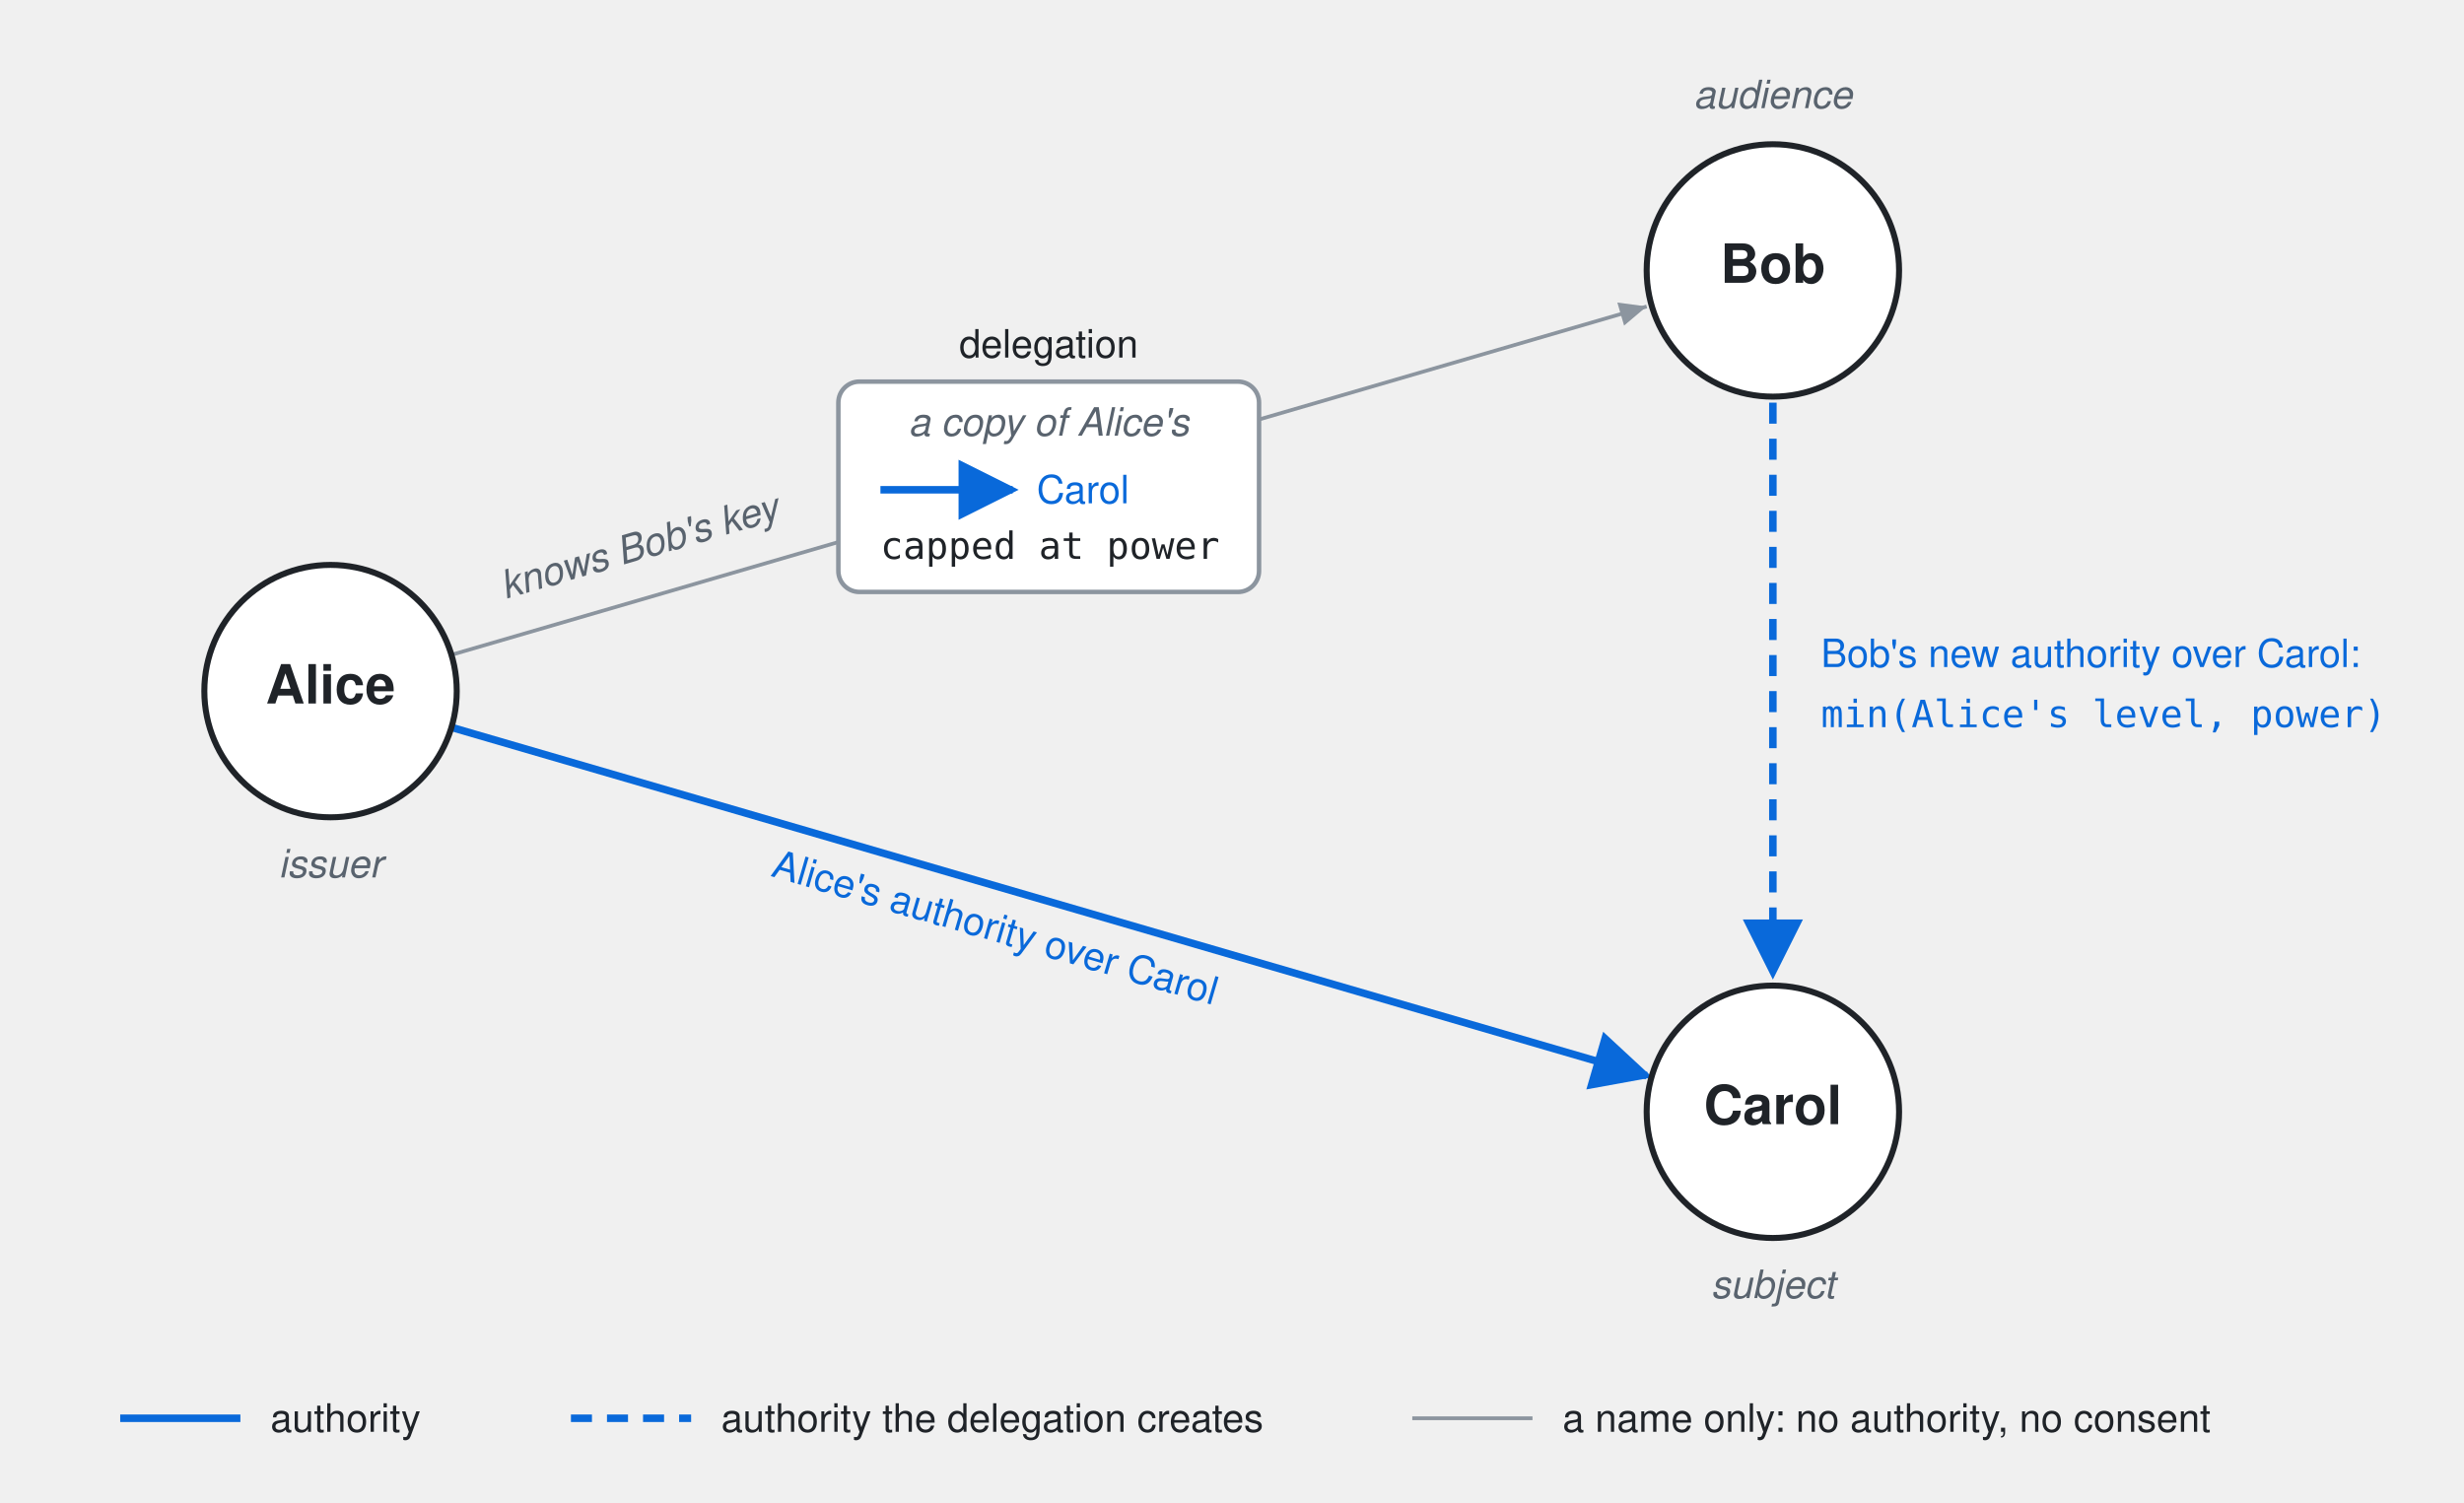
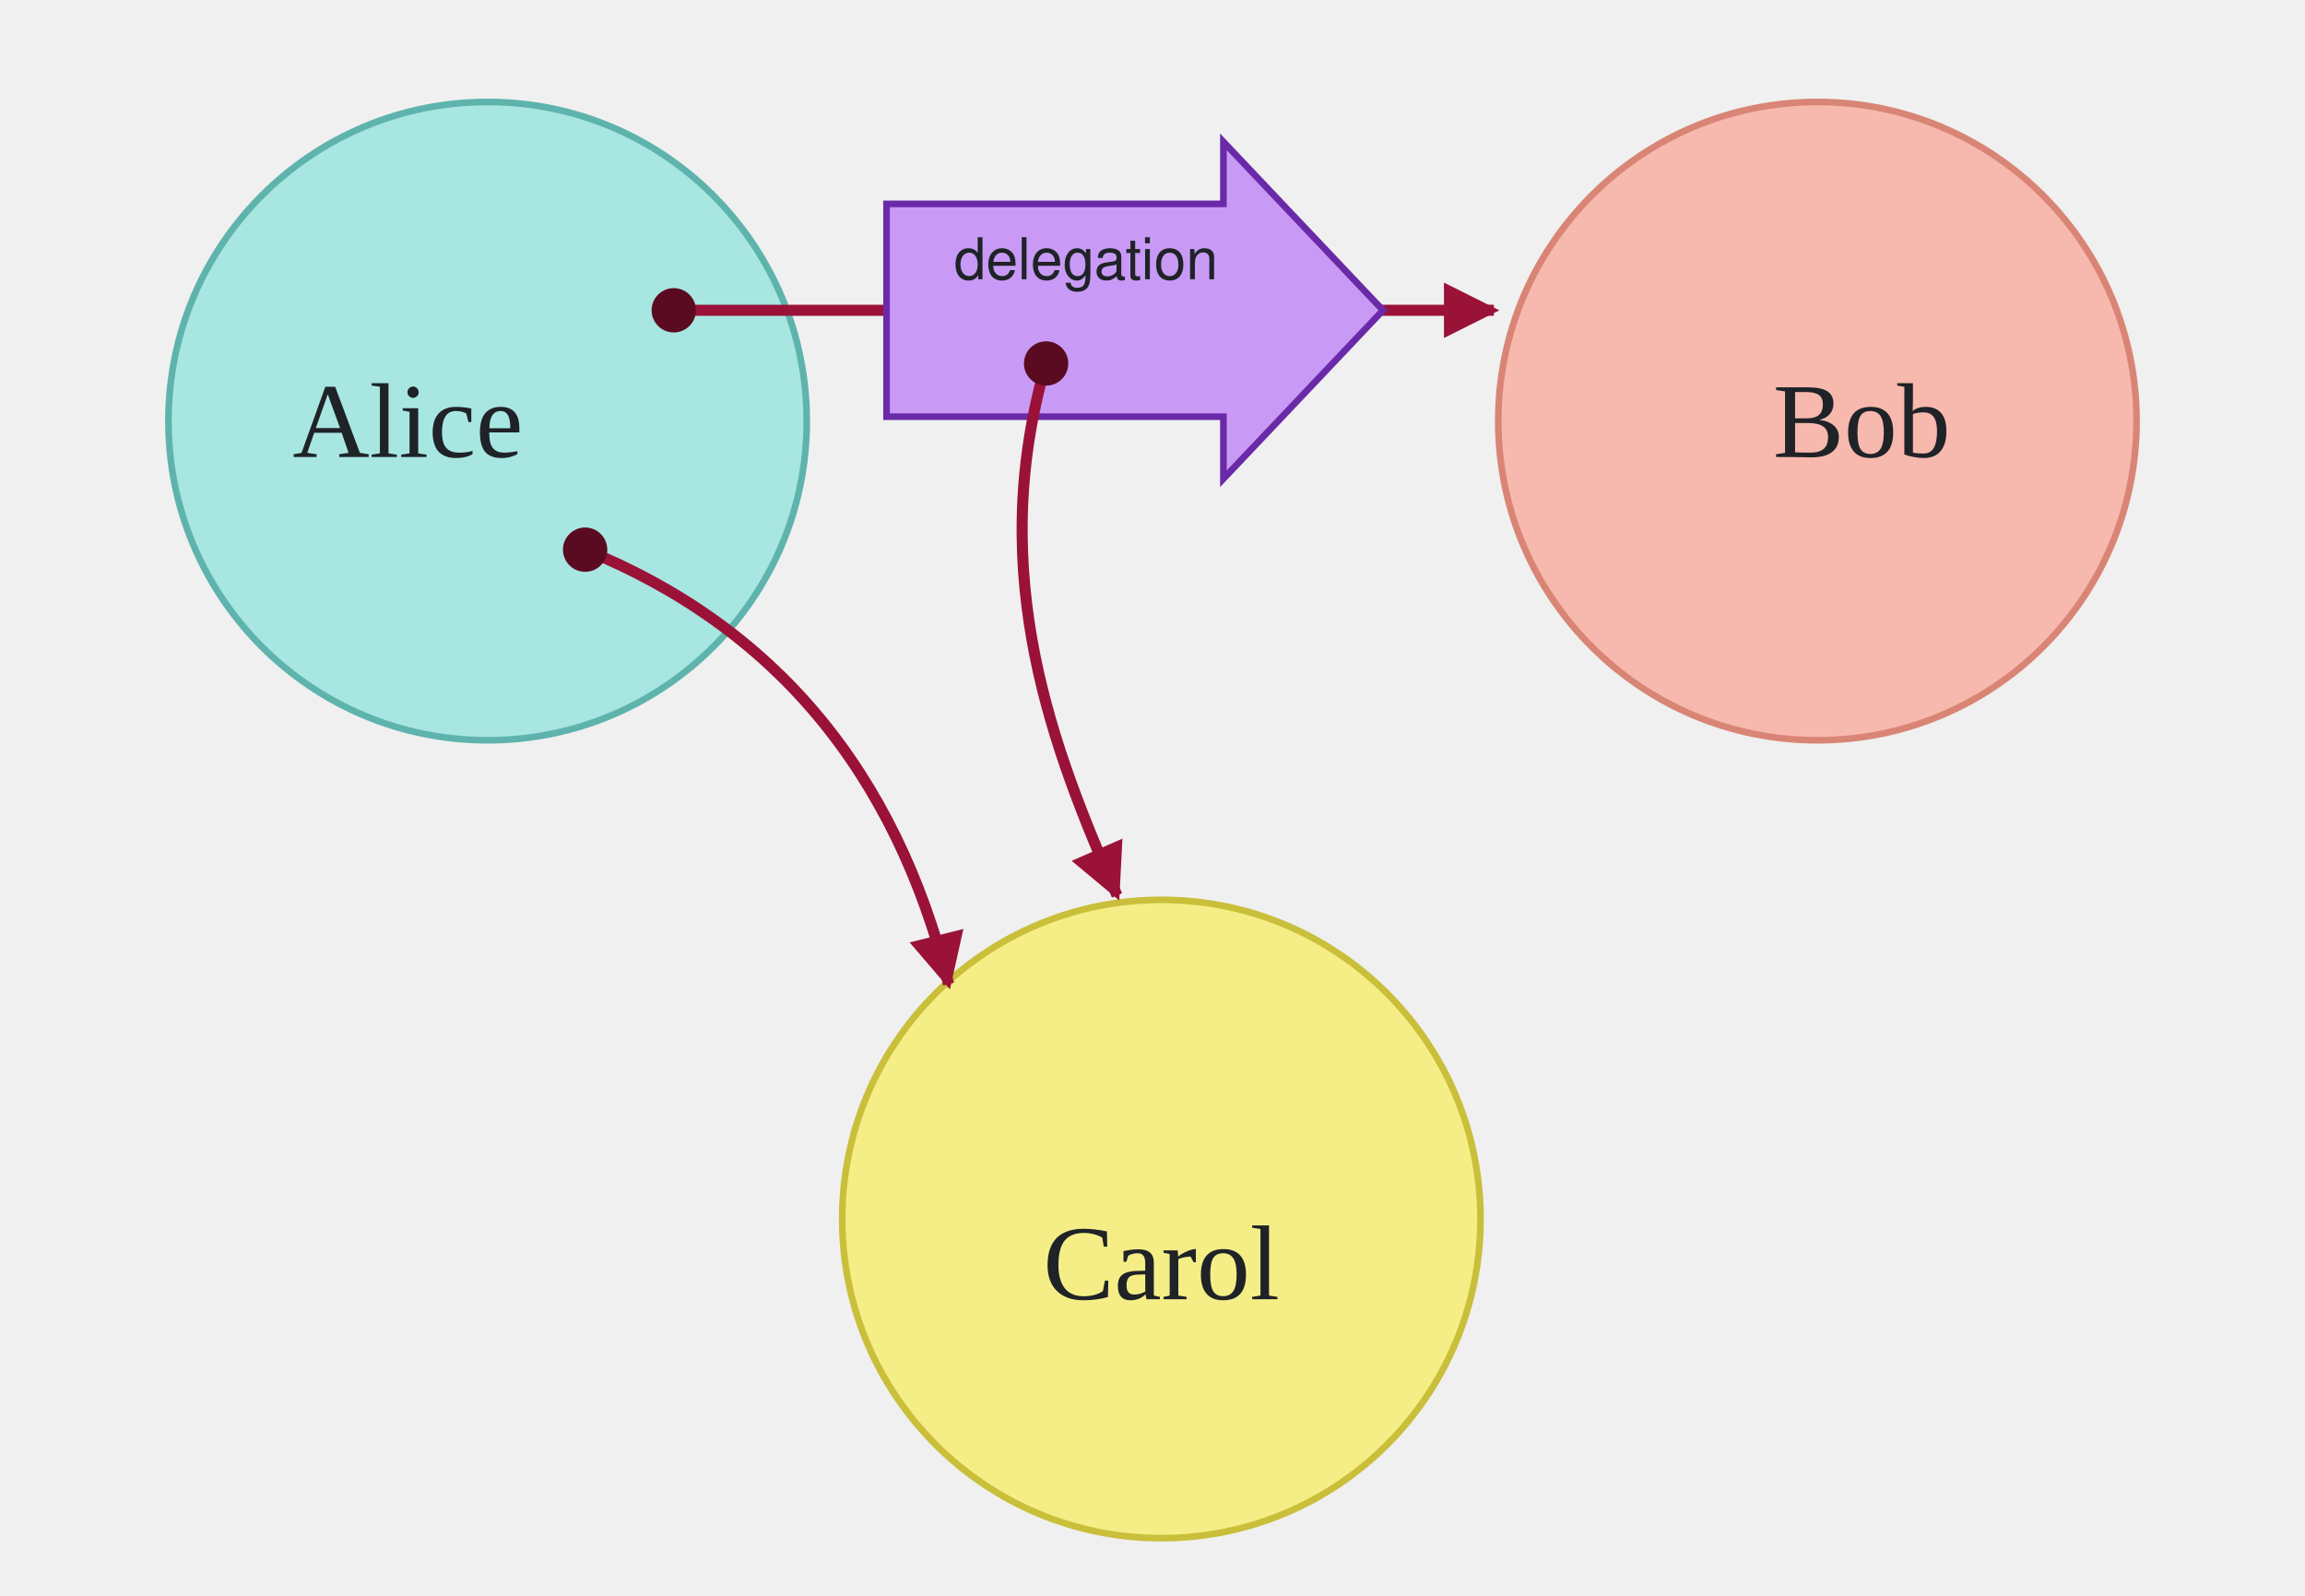
- <svg xmlns="http://www.w3.org/2000/svg" viewBox="0 0 820 500" width="820" height="500" role="img" aria-labelledby="title desc">
+ <svg xmlns="http://www.w3.org/2000/svg" viewBox="0 0 520 360" width="520" height="360" role="img" aria-labelledby="title desc">
  <style>
-     text { font-family: ui-sans-serif, system-ui, -apple-system, "Segoe UI", Helvetica, Arial, sans-serif; fill: #1f2328; }
-     .name { font-size: 18px; font-weight: 600; text-anchor: middle; dominant-baseline: central; }
-     .role { font-size: 13px; fill: #59636e; text-anchor: middle; font-style: italic; }
-     .muted { fill: #59636e; font-style: italic; }
-     .label { font-size: 13px; }
-     .code { font-family: ui-monospace, SFMono-Regular, Menlo, Consolas, monospace; font-size: 12.5px; }
-     .ref-text { fill: #0969da; }
-     .node { fill: #ffffff; stroke: #1f2328; stroke-width: 2; }
-     .name-line { stroke: #8c959f; stroke-width: 1.25; fill: none; }
-     .ref-line { stroke: #0969da; stroke-width: 2.5; fill: none; }
-     .new { stroke-dasharray: 7 5; }
-     .parcel { fill: #ffffff; stroke: #8c959f; stroke-width: 1.5; }
-     .head-name { fill: #8c959f; }
-     .head-ref { fill: #0969da; }
+     text { font-family: Georgia, "Times New Roman", serif; fill: #1f2328; }
+     .name { font-size: 24px; text-anchor: middle; dominant-baseline: central; }
+     .msg-label { font-family: ui-sans-serif, system-ui, -apple-system, "Segoe UI", Helvetica, Arial, sans-serif; font-size: 13px; text-anchor: middle; }
+     .alice { fill: #a8e6e1; stroke: #5fb3ad; stroke-width: 1.5; }
+     .bob { fill: #f7b9ad; stroke: #d98576; stroke-width: 1.5; }
+     .carol { fill: #f5ee86; stroke: #c9bf3a; stroke-width: 1.5; }
+     .ref { stroke: #9b1238; stroke-width: 2.5; fill: none; }
+     .dot { fill: #5a0b22; }
+     .head { fill: #9b1238; }
+     .message { fill: #c99af5; stroke: #6a2aa8; stroke-width: 1.5; }
    @media (prefers-color-scheme: dark) {
-       text { fill: #e6edf3; }
-       .role, .muted { fill: #9198a1; }
-       .ref-text { fill: #4493f8; }
-       .node, .parcel { fill: #0d1117; }
-       .node { stroke: #e6edf3; }
-       .name-line, .parcel { stroke: #6e7681; }
-       .ref-line { stroke: #4493f8; }
-       .head-name { fill: #6e7681; }
-       .head-ref { fill: #4493f8; }
+       .ref { stroke: #ff7b93; }
+       .head { fill: #ff7b93; }
    }
  </style>
  <defs>
-     <marker id="head-name" viewBox="0 0 10 10" refX="9" refY="5" markerWidth="8" markerHeight="8" orient="auto-start-reverse">
-       <path class="head-name" d="M0,1 L9,5 L0,9 z" />
-     </marker>
-     <marker id="head-ref" viewBox="0 0 10 10" refX="9" refY="5" markerWidth="8" markerHeight="8" orient="auto-start-reverse">
-       <path class="head-ref" d="M0,0 L10,5 L0,10 z" />
+     <marker id="head" viewBox="0 0 10 10" refX="9" refY="5" markerWidth="5" markerHeight="5" orient="auto">
+       <path class="head" d="M0,0 L10,5 L0,10 z" />
    </marker>
  </defs>
-   <line class="ref-line" x1="150" y1="242" x2="548" y2="358" marker-end="url(#head-ref)" />
-   <text class="label ref-text" x="330" y="313" text-anchor="middle" transform="rotate(16.26 330 313)">Alice's authority over Carol</text>
-   <line class="name-line" x1="150" y1="218" x2="548" y2="102" marker-end="url(#head-name)" />
-   <text class="label muted" x="214" y="186" text-anchor="middle" transform="rotate(-16.26 214 186)">knows Bob's key</text>
-   <text class="label" x="349" y="119" text-anchor="middle">delegation</text>
-   <rect class="parcel" x="279" y="127" width="140" height="70" rx="7" />
-   <text class="label muted" x="349" y="145" text-anchor="middle">a copy of Alice's</text>
-   <line class="ref-line" x1="293" y1="163" x2="337" y2="163" marker-end="url(#head-ref)" />
-   <text class="label ref-text" x="345" y="167.5">Carol</text>
-   <text class="code" x="293" y="186">capped at power</text>
-   <line class="ref-line new" x1="590" y1="134" x2="590" y2="324" marker-end="url(#head-ref)" />
-   <text class="label ref-text" x="606" y="222">Bob's new authority over Carol:</text>
-   <text class="code ref-text" x="606" y="242">min(Alice's level, power)</text>
-   <circle class="node" cx="110" cy="230" r="42" />
-   <text class="name" x="110" y="230">Alice</text>
-   <text class="role" x="110" y="292">issuer</text>
-   <circle class="node" cx="590" cy="90" r="42" />
-   <text class="name" x="590" y="90">Bob</text>
-   <text class="role" x="590" y="36">audience</text>
-   <circle class="node" cx="590" cy="370" r="42" />
-   <text class="name" x="590" y="370">Carol</text>
-   <text class="role" x="590" y="432">subject</text>
-   <line class="ref-line" x1="40" y1="472" x2="80" y2="472" />
-   <text class="label" x="90" y="476.5">authority</text>
-   <line class="ref-line new" x1="190" y1="472" x2="230" y2="472" />
-   <text class="label" x="240" y="476.5">authority the delegation creates</text>
-   <line class="name-line" x1="470" y1="472" x2="510" y2="472" />
-   <text class="label" x="520" y="476.5">a name only: no authority, no consent</text>
+   <circle class="alice" cx="110" cy="95" r="72" />
+   <circle class="bob" cx="410" cy="95" r="72" />
+   <circle class="carol" cx="262" cy="275" r="72" />
+   <line class="ref" x1="152" y1="70" x2="337" y2="70" marker-end="url(#head)" />
+   <path class="ref" d="M132,124 Q196,150 214,222" marker-end="url(#head)" />
+   <polygon class="message" points="200,46 276,46 276,32 312,70 276,108 276,94 200,94" />
+   <text class="msg-label" x="245" y="63">delegation</text>
+   <path class="ref" d="M236,82 C 222,130 238,170 252,202" marker-end="url(#head)" />
+   <circle class="dot" cx="152" cy="70" r="5" />
+   <circle class="dot" cx="132" cy="124" r="5" />
+   <circle class="dot" cx="236" cy="82" r="5" />
+   <text class="name" x="92" y="95">Alice</text>
+   <text class="name" x="420" y="95">Bob</text>
+   <text class="name" x="262" y="285">Carol</text>
</svg>
